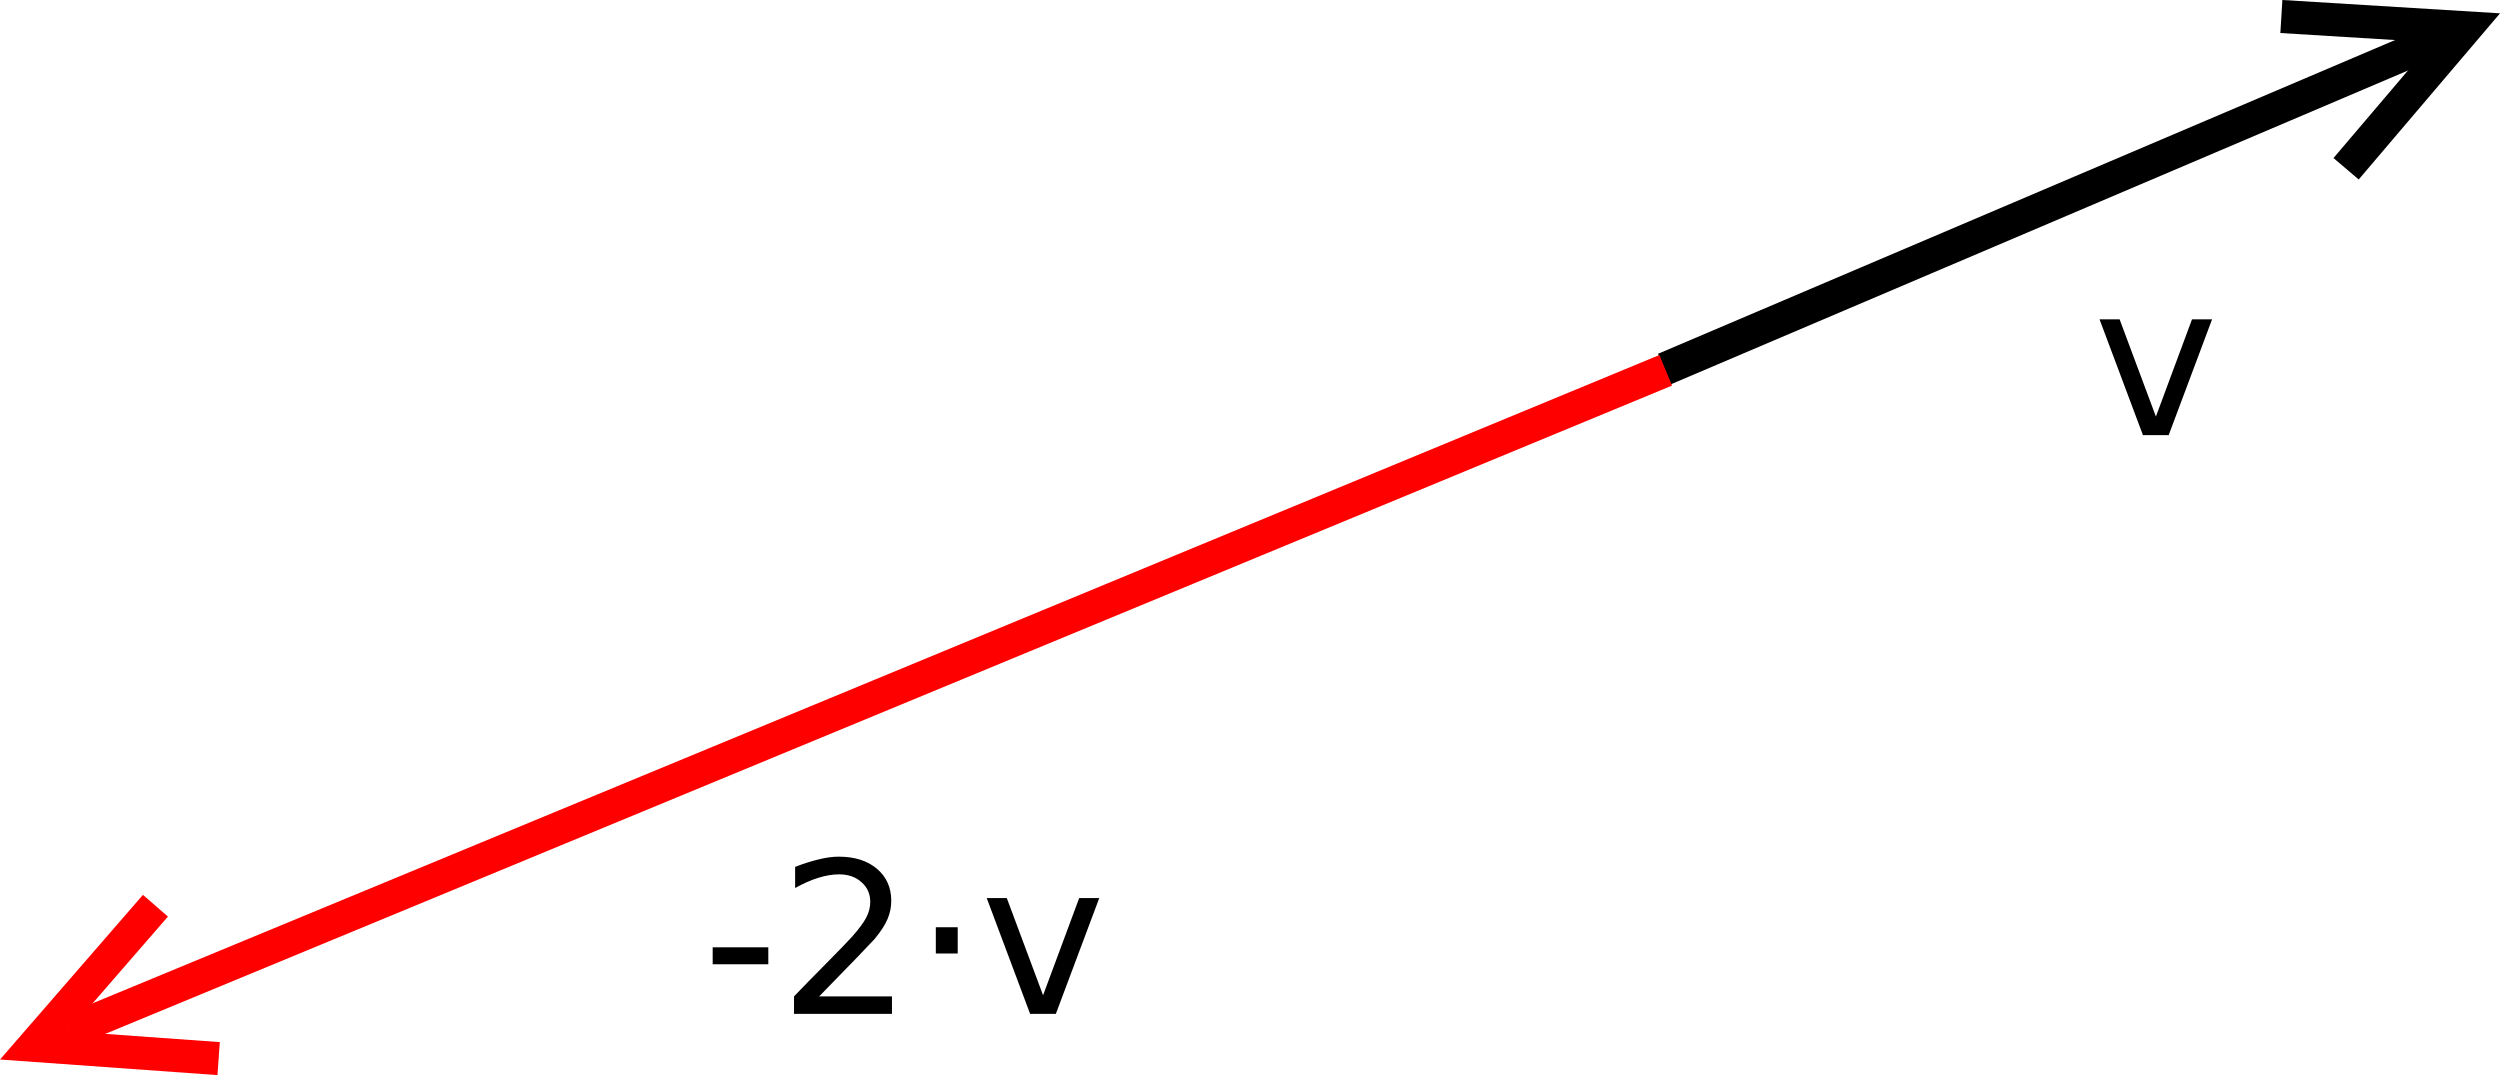
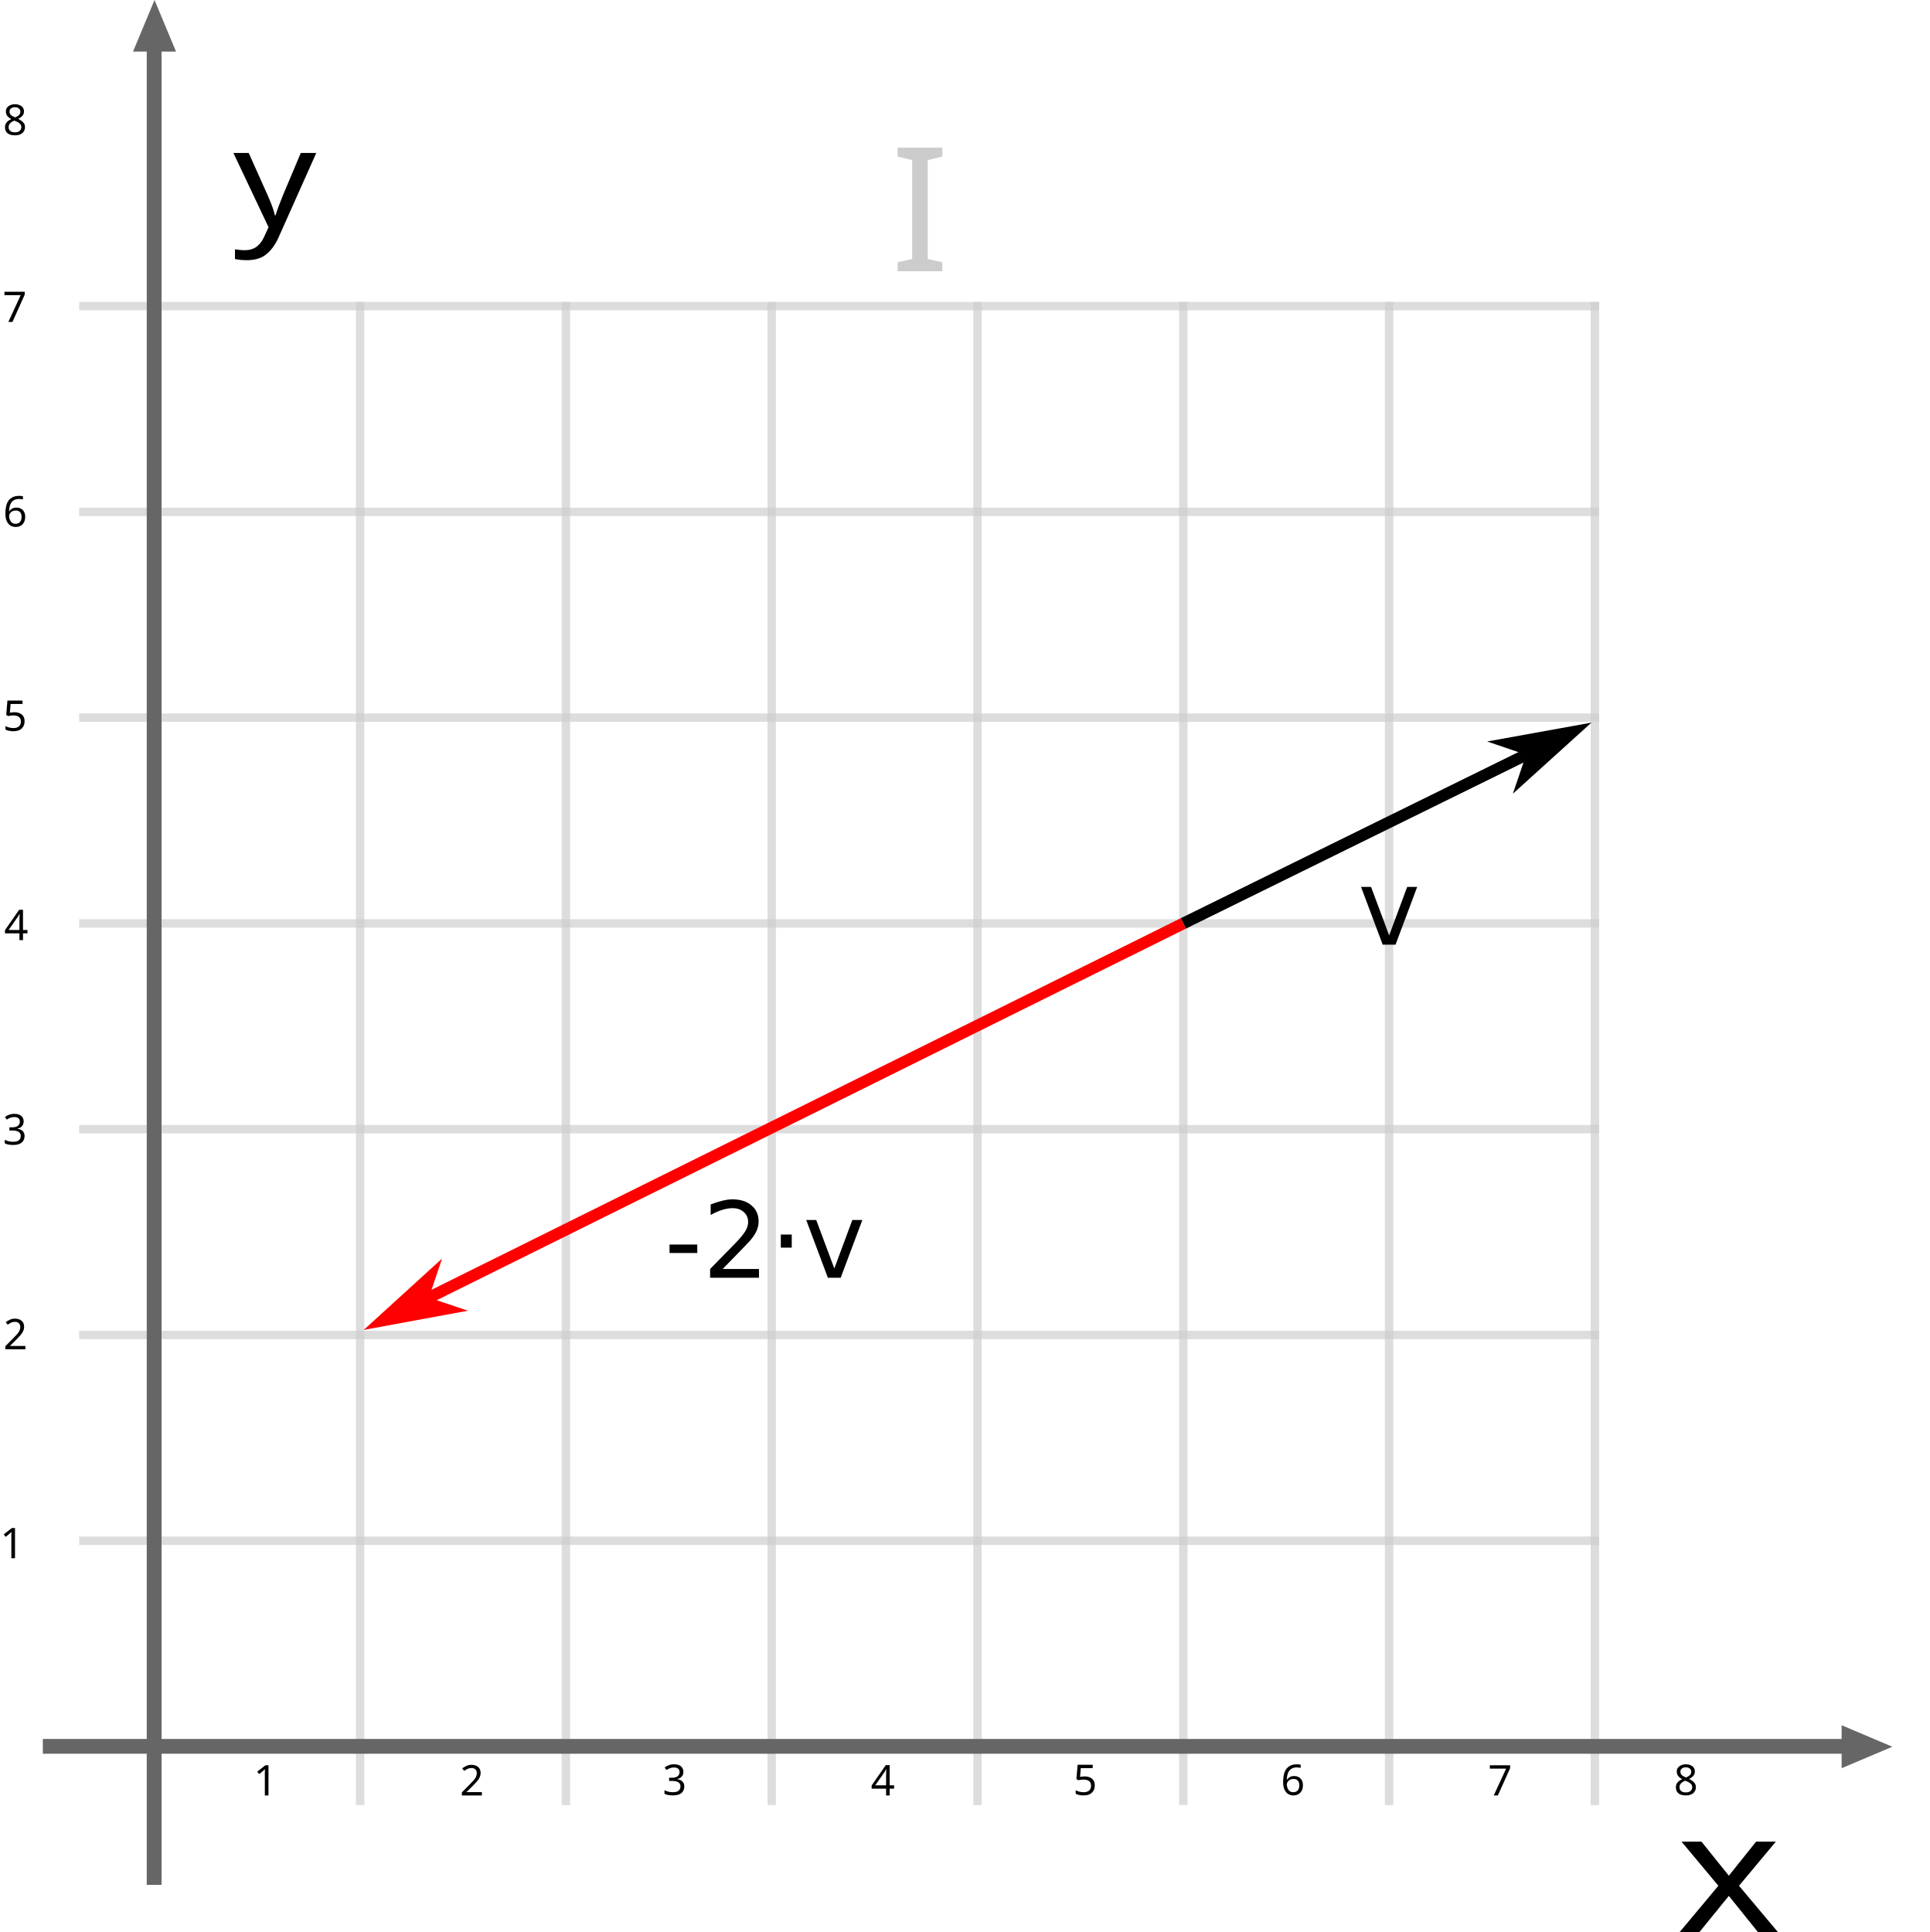
- <svg xmlns="http://www.w3.org/2000/svg" width="214.168pt" height="92.102pt" viewBox="0 0 214.168 92.102" version="1.1" id="svg366">
+ <svg xmlns="http://www.w3.org/2000/svg" width="331.4pt" height="331.91pt" viewBox="0 0 331.4 331.91" version="1.1" id="svg366">
  <defs id="defs333">
+     <marker style="overflow:visible" id="marker7110" refX="0" refY="0" orient="auto-start-reverse" markerWidth="8.75" markerHeight="5" viewBox="0 0 8.75 5" preserveAspectRatio="xMidYMid">
+       <path style="fill:context-stroke;fill-rule:evenodd;stroke:none" d="M 0,0 5,-5 -12.5,0 5,5 Z" id="path7108" transform="scale(-0.5)" />
+     </marker>
+     <marker style="overflow:visible" id="Arrow1L" refX="0" refY="0" orient="auto-start-reverse" markerWidth="8.75" markerHeight="5" viewBox="0 0 8.75 5" preserveAspectRatio="xMidYMid">
+       <path style="fill:context-stroke;fill-rule:evenodd;stroke:none" d="M 0,0 5,-5 -12.5,0 5,5 Z" id="arrow1L" transform="scale(-0.5)" />
+     </marker>
    <g id="g319">
      <symbol overflow="visible" id="glyph0-0">
-         <path style="stroke:none;" d="M 0.906 3.203 L 0.906 -12.797 L 9.969 -12.797 L 9.969 3.203 Z M 1.922 2.203 L 8.969 2.203 L 8.969 -11.766 L 1.922 -11.766 Z M 1.922 2.203 " id="path304" />
+         <path style="stroke:none" d="m 0.906,3.203 v -16 h 9.062 v 16 z m 1.016,-1 H 8.969 v -13.969 H 1.922 Z m 0,0" id="path304" />
      </symbol>
      <symbol overflow="visible" id="glyph0-1">
-         <path style="stroke:none;" d="M 0.547 -9.922 L 2.266 -9.922 L 5.375 -1.594 L 8.469 -9.922 L 10.188 -9.922 L 6.469 0 L 4.266 0 Z M 0.547 -9.922 " id="path307" />
+         <path style="stroke:none" d="m 0.547,-9.922 h 1.719 L 5.375,-1.594 8.469,-9.922 H 10.188 L 6.469,0 H 4.266 Z m 0,0" id="path307" />
      </symbol>
      <symbol overflow="visible" id="glyph0-2">
-         <path style="stroke:none;" d="M 0.891 -5.703 L 5.656 -5.703 L 5.656 -4.25 L 0.891 -4.25 Z M 0.891 -5.703 " id="path310" />
+         <path style="stroke:none" d="M 0.891,-5.703 H 5.656 V -4.25 H 0.891 Z m 0,0" id="path310" />
      </symbol>
      <symbol overflow="visible" id="glyph0-3">
-         <path style="stroke:none;" d="M 3.484 -1.5 L 9.719 -1.5 L 9.719 0 L 1.328 0 L 1.328 -1.5 C 2.004 -2.207 2.926 -3.148 4.094 -4.328 C 5.27 -5.516 6.008 -6.281 6.312 -6.625 C 6.883 -7.27 7.285 -7.812 7.516 -8.25 C 7.742 -8.695 7.859 -9.141 7.859 -9.578 C 7.859 -10.273 7.609 -10.844 7.109 -11.281 C 6.617 -11.727 5.977 -11.953 5.188 -11.953 C 4.625 -11.953 4.031 -11.852 3.406 -11.656 C 2.789 -11.469 2.129 -11.176 1.422 -10.781 L 1.422 -12.594 C 2.141 -12.875 2.812 -13.086 3.438 -13.234 C 4.062 -13.391 4.633 -13.469 5.156 -13.469 C 6.52 -13.469 7.609 -13.125 8.422 -12.438 C 9.242 -11.75 9.656 -10.832 9.656 -9.688 C 9.656 -9.145 9.551 -8.629 9.344 -8.141 C 9.145 -7.648 8.773 -7.078 8.234 -6.422 C 8.086 -6.254 7.617 -5.758 6.828 -4.938 C 6.035 -4.125 4.922 -2.977 3.484 -1.5 Z M 3.484 -1.5 " id="path313" />
+         <path style="stroke:none" d="M 3.484,-1.5 H 9.719 V 0 H 1.328 V -1.5 C 2.004,-2.207 2.926,-3.148 4.094,-4.328 5.27,-5.516 6.008,-6.281 6.312,-6.625 6.883,-7.27 7.285,-7.812 7.516,-8.25 c 0.227,-0.445 0.344,-0.891 0.344,-1.328 0,-0.695 -0.25,-1.266 -0.75,-1.703 -0.492,-0.445 -1.133,-0.672 -1.922,-0.672 -0.562,0 -1.156,0.102 -1.781,0.297 -0.617,0.188 -1.277,0.48 -1.984,0.875 v -1.812 c 0.719,-0.281 1.391,-0.492 2.016,-0.641 0.625,-0.156 1.195,-0.234 1.719,-0.234 1.363,0 2.453,0.344 3.266,1.031 0.82,0.688 1.234,1.605 1.234,2.75 0,0.543 -0.105,1.059 -0.312,1.547 -0.199,0.492 -0.57,1.062 -1.109,1.719 C 8.086,-6.254 7.617,-5.758 6.828,-4.938 6.035,-4.125 4.922,-2.977 3.484,-1.5 Z m 0,0" id="path313" />
      </symbol>
      <symbol overflow="visible" id="glyph0-4">
-         <path style="stroke:none;" d="M 1.938 -7.422 L 3.812 -7.422 L 3.812 -5.172 L 1.938 -5.172 Z M 1.938 -7.422 " id="path316" />
+         <path style="stroke:none" d="m 1.938,-7.422 h 1.875 v 2.25 h -1.875 z m 0,0" id="path316" />
      </symbol>
    </g>
    <clipPath id="clip1">
-       <path d="M 102 0 L 214.168 0 L 214.168 72 L 102 72 Z M 102 0 " id="path321" />
+       <path d="M 102,0 H 214.168 V 72 H 102 Z m 0,0" id="path321" />
    </clipPath>
    <clipPath id="clip2">
-       <path d="M 155 0 L 214.168 0 L 214.168 55 L 155 55 Z M 155 0 " id="path324" />
+       <path d="m 155,0 h 59.168 V 55 H 155 Z m 0,0" id="path324" />
    </clipPath>
    <clipPath id="clip3">
-       <path d="M 0 0 L 183 0 L 183 92.102 L 0 92.102 Z M 0 0 " id="path327" />
+       <path d="M 0,0 H 183 V 92.102 H 0 Z m 0,0" id="path327" />
    </clipPath>
    <clipPath id="clip4">
-       <path d="M 0 37 L 59 37 L 59 92.102 L 0 92.102 Z M 0 37 " id="path330" />
+       <path d="M 0,37 H 59 V 92.102 H 0 Z m 0,0" id="path330" />
    </clipPath>
  </defs>
-   <g clip-path="url(#clip1)" clip-rule="nonzero" id="g337">
-     <path style="fill:none;stroke:#000000;stroke-width:2.835;stroke-linecap:butt;stroke-linejoin:miter;stroke-miterlimit:10;stroke-opacity:1" d="M 142.594,31.613 208.34,3.625" id="path335" />
+   <g style="fill:#000000;fill-opacity:1" id="g363" transform="translate(302.8976,127.4091)">
+     <g id="use357" transform="translate(66.69332,86.85613)" />
+     <g id="g4180" transform="translate(-295.5389,-127.4091)">
+       <rect id="rect5041-8-0" style="opacity:0.673;fill:#cccccc;stroke-width:0.52" height="258.239" width="1.444" y="51.867" x="53.771" />
+       <rect id="rect5041-6-1" style="opacity:0.673;fill:#cccccc;stroke-width:0.52" height="258.239" width="1.444" y="51.867" x="89.124" />
+       <rect id="rect5041-0-6" style="opacity:0.673;fill:#cccccc;stroke-width:0.52" height="258.239" width="1.444" y="51.867" x="124.469" />
+       <rect id="rect5041-2-5" style="opacity:0.673;fill:#cccccc;stroke-width:0.52" height="258.239" width="1.444" y="51.867" x="159.822" />
+       <rect id="rect5041-4-7" style="opacity:0.673;fill:#cccccc;stroke-width:0.52" height="258.239" width="1.444" y="51.867" x="195.175" />
+       <rect id="rect5041-86-5" style="opacity:0.673;fill:#cccccc;stroke-width:0.52" height="258.239" width="1.444" y="51.867" x="230.52" />
+       <rect id="rect5041-5-4" style="opacity:0.673;fill:#cccccc;stroke-width:0.52" height="258.239" width="1.444" y="51.867" x="265.873" />
+       <rect id="rect5041-00-9" style="opacity:0.673;fill:#cccccc;stroke-width:0.52" transform="rotate(90)" height="261.075" width="1.444" y="-267.314" x="51.867" />
+       <rect id="rect5041-61-7" style="opacity:0.673;fill:#cccccc;stroke-width:0.52" transform="rotate(90)" height="261.075" width="1.444" y="-267.314" x="87.217" />
+       <rect id="rect5041-3-6" style="opacity:0.673;fill:#cccccc;stroke-width:0.52" transform="rotate(90)" height="261.075" width="1.444" y="-267.314" x="122.568" />
+       <rect id="rect5041-89-2" style="opacity:0.673;fill:#cccccc;stroke-width:0.52" transform="rotate(90)" height="261.075" width="1.444" y="-267.314" x="157.918" />
+       <rect id="rect5041-42-9" style="opacity:0.673;fill:#cccccc;stroke-width:0.52" transform="rotate(90)" height="261.075" width="1.444" y="-267.314" x="193.269" />
+       <rect id="rect5041-097-5" style="opacity:0.673;fill:#cccccc;stroke-width:0.52" transform="rotate(90)" height="261.075" width="1.444" y="-267.314" x="228.619" />
+       <rect id="rect5041-37-2" style="opacity:0.673;fill:#cccccc;stroke-width:0.52" transform="rotate(90)" height="261.075" width="1.444" y="-267.314" x="263.969" />
+       <text id="text3867-9" style="font-size:9px;line-height:0%;font-family:sans-serif;letter-spacing:0px;word-spacing:0px;fill:#000000;stroke-width:0.75" xml:space="preserve" transform="scale(1.085977,0.9208302)" y="42.349" x="30.11">
+         <tspan id="tspan3869-5" x="30.11" y="42.349" style="font-size:25.765px;line-height:1.25;font-family:sans-serif;stroke-width:0.75">y</tspan>
+       </text>
+       <text id="text3892-3" style="font-size:9px;line-height:0%;font-family:Andalus;letter-spacing:0px;word-spacing:0px;fill:#cccccc;stroke-width:0.75" xml:space="preserve" y="46.598" x="145.638">
+         <tspan id="tspan3894-34" x="145.638" y="46.598" style="font-size:29.727px;line-height:1.25;stroke-width:0.75">I</tspan>
+       </text>
+       <text id="text3939-1-36" style="font-size:9px;line-height:0%;font-family:sans-serif;letter-spacing:0px;word-spacing:0px;fill:#000000;stroke-width:0.75" xml:space="preserve" y="308.456" x="36.179">
+         <tspan id="tspan3941-1-1" x="36.179" y="308.456" style="font-size:7.261px;line-height:1.25;font-family:sans-serif;stroke-width:0.75">1</tspan>
+       </text>
+       <path id="path4331-4" style="color:#000000;text-indent:0;text-transform:none;fill:#666666;stroke-width:0.924" d="M 19.183,0 15.493,8.858 H 17.847 V 323.812 h 2.545 V 8.858 h 2.482 z" />
+       <path id="path4331-4-2" style="color:#000000;text-indent:0;text-transform:none;fill:#666666;stroke-width:0.916" d="m 317.688,300.081 -8.714,-3.691 v 2.355 H 0 v 2.545 h 308.975 v 2.482 z" />
+       <text id="text3939-1-3-8" style="font-size:9px;line-height:0%;font-family:sans-serif;letter-spacing:0px;word-spacing:0px;fill:#000000;stroke-width:0.75" xml:space="preserve" y="308.456" x="71.632">
+         <tspan id="tspan3941-1-8-6" x="71.632" y="308.456" style="font-size:7.261px;line-height:1.25;font-family:sans-serif;stroke-width:0.75">2</tspan>
+       </text>
+       <text id="text3939-1-3-7-2" style="font-size:9px;line-height:0%;font-family:sans-serif;letter-spacing:0px;word-spacing:0px;fill:#000000;stroke-width:0.75" xml:space="preserve" y="308.364" x="106.448">
+         <tspan id="tspan3941-1-8-4-1" x="106.448" y="308.364" style="font-size:7.261px;line-height:1.25;font-family:sans-serif;stroke-width:0.75">3</tspan>
+       </text>
+       <text id="text3939-1-3-2-4" style="font-size:9px;line-height:0%;font-family:sans-serif;letter-spacing:0px;word-spacing:0px;fill:#000000;stroke-width:0.75" xml:space="preserve" y="308.456" x="142.204">
+         <tspan id="tspan3941-1-8-7-6" x="142.204" y="308.456" style="font-size:7.261px;line-height:1.25;font-family:sans-serif;stroke-width:0.75">4</tspan>
+       </text>
+       <text id="text3939-1-3-2-7-2" style="font-size:9px;line-height:0%;font-family:sans-serif;letter-spacing:0px;word-spacing:0px;fill:#000000;stroke-width:0.75" xml:space="preserve" y="308.368" x="176.958">
+         <tspan id="tspan3941-1-8-7-9-91" x="176.958" y="308.368" style="font-size:7.261px;line-height:1.25;font-family:sans-serif;stroke-width:0.75">5</tspan>
+       </text>
+       <text id="text3939-1-3-2-3-5" style="font-size:9px;line-height:0%;font-family:sans-serif;letter-spacing:0px;word-spacing:0px;fill:#000000;stroke-width:0.75" xml:space="preserve" y="308.368" x="212.632">
+         <tspan id="tspan3941-1-8-7-1-0" x="212.632" y="308.368" style="font-size:7.261px;line-height:1.25;font-family:sans-serif;stroke-width:0.75">6</tspan>
+       </text>
+       <text id="text3939-1-3-2-9-3" style="font-size:9px;line-height:0%;font-family:sans-serif;letter-spacing:0px;word-spacing:0px;fill:#000000;stroke-width:0.75" xml:space="preserve" y="308.456" x="248.233">
+         <tspan id="tspan3941-1-8-7-8-64" x="248.233" y="308.456" style="font-size:7.261px;line-height:1.25;font-family:sans-serif;stroke-width:0.75">7</tspan>
+       </text>
+       <text id="text3939-1-3-2-6-9" style="font-size:9px;line-height:0%;font-family:sans-serif;letter-spacing:0px;word-spacing:0px;fill:#000000;stroke-width:0.75" xml:space="preserve" y="308.368" x="280.142">
+         <tspan id="tspan3941-1-8-7-5-2" x="280.142" y="308.368" style="font-size:7.261px;line-height:1.25;font-family:sans-serif;stroke-width:0.75">8</tspan>
+       </text>
+       <text id="text3939-1-36-3" style="font-size:9px;line-height:0%;font-family:sans-serif;letter-spacing:0px;word-spacing:0px;fill:#000000;stroke-width:0.75" xml:space="preserve" y="267.696" x="-7.359">
+         <tspan id="tspan3941-1-1-0" x="-7.359" y="267.696" style="font-size:7.261px;line-height:1.25;font-family:sans-serif;stroke-width:0.75">1</tspan>
+       </text>
+       <text id="text3939-1-36-3-3" style="font-size:9px;line-height:0%;font-family:sans-serif;letter-spacing:0px;word-spacing:0px;fill:#000000;stroke-width:0.75" xml:space="preserve" y="231.806" x="-6.781">
+         <tspan id="tspan3941-1-1-0-8" x="-6.781" y="231.806" style="font-size:7.261px;line-height:1.25;font-family:sans-serif;stroke-width:0.75">2</tspan>
+       </text>
+       <text id="text3939-1-36-3-2" style="font-size:9px;line-height:0%;font-family:sans-serif;letter-spacing:0px;word-spacing:0px;fill:#000000;stroke-width:0.75" xml:space="preserve" y="196.62" x="-6.873">
+         <tspan id="tspan3941-1-1-0-5" x="-6.873" y="196.62" style="font-size:7.261px;line-height:1.25;font-family:sans-serif;stroke-width:0.75">3</tspan>
+       </text>
+       <text id="text3939-1-36-3-20" style="font-size:9px;line-height:0%;font-family:sans-serif;letter-spacing:0px;word-spacing:0px;fill:#000000;stroke-width:0.75" xml:space="preserve" y="161.516" x="-6.66">
+         <tspan id="tspan3941-1-1-0-3" x="-6.66" y="161.516" style="font-size:7.261px;line-height:1.25;font-family:sans-serif;stroke-width:0.75">4</tspan>
+       </text>
+       <text id="text3939-1-36-3-7" style="font-size:9px;line-height:0%;font-family:sans-serif;letter-spacing:0px;word-spacing:0px;fill:#000000;stroke-width:0.75" xml:space="preserve" y="125.546" x="-6.869">
+         <tspan id="tspan3941-1-1-0-2" x="-6.869" y="125.546" style="font-size:7.261px;line-height:1.25;font-family:sans-serif;stroke-width:0.75">5</tspan>
+       </text>
+       <text id="text3939-1-36-3-9" style="font-size:9px;line-height:0%;font-family:sans-serif;letter-spacing:0px;word-spacing:0px;fill:#000000;stroke-width:0.75" xml:space="preserve" y="90.452" x="-6.841">
+         <tspan id="tspan3941-1-1-0-7" x="-6.841" y="90.452" style="font-size:7.261px;line-height:1.25;font-family:sans-serif;stroke-width:0.75">6</tspan>
+       </text>
+       <text id="text3939-1-36-3-5" style="font-size:9px;line-height:0%;font-family:sans-serif;letter-spacing:0px;word-spacing:0px;fill:#000000;stroke-width:0.75" xml:space="preserve" y="55.312" x="-6.912">
+         <tspan id="tspan3941-1-1-0-34" x="-6.912" y="55.312" style="font-size:7.261px;line-height:1.25;font-family:sans-serif;stroke-width:0.75">7</tspan>
+       </text>
+       <text id="text3939-1-36-3-32" style="font-size:9px;line-height:0%;font-family:sans-serif;letter-spacing:0px;word-spacing:0px;fill:#000000;stroke-width:0.75" xml:space="preserve" y="23.172" x="-6.862">
+         <tspan id="tspan3941-1-1-0-1" x="-6.862" y="23.172" style="font-size:7.261px;line-height:1.25;font-family:sans-serif;stroke-width:0.75">8</tspan>
+       </text>
+       <text id="text3867-9-3" style="font-size:9px;line-height:0%;font-family:sans-serif;letter-spacing:0px;word-spacing:0px;fill:#000000;stroke-width:0.75" xml:space="preserve" transform="scale(1.085977,0.9208302)" y="360.447" x="258.345">
+         <tspan id="tspan3869-5-3" x="258.345" y="360.447" style="font-size:31.458px;line-height:1.25;font-family:sans-serif;stroke-width:0.75">x</tspan>
+       </text>
+     </g>
+     <path style="fill:none;stroke:#000000;stroke-width:2;stroke-linecap:butt;stroke-linejoin:miter;stroke-dasharray:none;stroke-opacity:1;marker-end:url(#Arrow1L)" d="M -99.642,31.231 -40.757,2.254" id="path6721" />
+     <path style="fill:none;stroke:#ff0000;stroke-width:2;stroke-linecap:butt;stroke-linejoin:miter;stroke-dasharray:none;stroke-opacity:1;marker-end:url(#marker7110)" d="M -99.642,31.231 -229.224,95.509" id="path7106" />
+     <g id="g6313" transform="translate(-248.9446,5.245069)">
+       <g id="use355" transform="translate(60.16235,86.85613)">
+         <path style="stroke:none" d="M 0.891,-5.703 H 5.656 V -4.25 H 0.891 Z m 0,0" id="path4679" />
+       </g>
+       <path style="fill:#000000;fill-opacity:1;stroke:none" d="M 3.484,-1.5 H 9.719 V 0 H 1.328 V -1.5 C 2.004,-2.207 2.926,-3.148 4.094,-4.328 5.27,-5.516 6.008,-6.281 6.312,-6.625 6.883,-7.27 7.285,-7.812 7.516,-8.25 c 0.227,-0.445 0.344,-0.891 0.344,-1.328 0,-0.695 -0.25,-1.266 -0.75,-1.703 -0.492,-0.445 -1.133,-0.672 -1.922,-0.672 -0.562,0 -1.156,0.102 -1.781,0.297 -0.617,0.188 -1.277,0.48 -1.984,0.875 v -1.812 c 0.719,-0.281 1.391,-0.492 2.016,-0.641 0.625,-0.156 1.195,-0.234 1.719,-0.234 1.363,0 2.453,0.344 3.266,1.031 0.82,0.688 1.234,1.605 1.234,2.75 0,0.543 -0.105,1.059 -0.312,1.547 -0.199,0.492 -0.57,1.062 -1.109,1.719 C 8.086,-6.254 7.617,-5.758 6.828,-4.938 6.035,-4.125 4.922,-2.977 3.484,-1.5 Z m 0,0" id="path4683" transform="translate(66.69332,86.85613)" />
+       <g id="use359" transform="translate(78.23138,86.85613)">
+         <path style="stroke:none" d="m 1.938,-7.422 h 1.875 v 2.25 h -1.875 z m 0,0" id="path4687" />
+       </g>
+       <g id="use361" transform="translate(83.98227,86.85613)">
+         <path style="stroke:none" d="m 0.547,-9.922 h 1.719 L 5.375,-1.594 8.469,-9.922 H 10.188 L 6.469,0 H 4.266 Z m 0,0" id="path4691" />
+       </g>
+     </g>
  </g>
-   <g clip-path="url(#clip2)" clip-rule="nonzero" id="g341">
-     <path style="fill:none;stroke:#000000;stroke-width:2.835;stroke-linecap:butt;stroke-linejoin:miter;stroke-miterlimit:10;stroke-opacity:1" d="M 200.984,14.457 211.254,2.383 195.438,1.414" id="path339" />
-   </g>
-   <g clip-path="url(#clip3)" clip-rule="nonzero" id="g345">
-     <path style="fill:none;stroke:#ff0000;stroke-width:2.835;stroke-linecap:butt;stroke-linejoin:miter;stroke-miterlimit:10;stroke-opacity:1" d="M 5.855,88.344 142.695,31.723" id="path343" />
-   </g>
-   <g clip-path="url(#clip4)" clip-rule="nonzero" id="g349">
-     <path style="fill:none;stroke:#ff0000;stroke-width:2.835;stroke-linecap:butt;stroke-linejoin:miter;stroke-miterlimit:10;stroke-opacity:1" d="M 13.316,77.59 2.93,89.555 18.73,90.688" id="path347" />
-   </g>
-   <g style="fill:#000000;fill-opacity:1" id="g353">
+   <g style="fill:#000000;fill-opacity:1" id="g353" transform="translate(53.9229,125.0142)">
    <g id="use351" transform="translate(179.3147,37.278)">
      <path style="stroke:none" d="m 0.547,-9.922 h 1.719 L 5.375,-1.594 8.469,-9.922 H 10.188 L 6.469,0 H 4.266 Z m 0,0" id="path4675" />
    </g>
  </g>
-   <g style="fill:#000000;fill-opacity:1" id="g363">
-     <g id="use355" transform="translate(60.16235,86.85613)">
-       <path style="stroke:none" d="M 0.891,-5.703 H 5.656 V -4.25 H 0.891 Z m 0,0" id="path4679" />
-     </g>
-     <g id="use357" transform="translate(66.69332,86.85613)">
-       <path style="stroke:none" d="M 3.484,-1.5 H 9.719 V 0 H 1.328 V -1.5 C 2.004,-2.207 2.926,-3.148 4.094,-4.328 5.27,-5.516 6.008,-6.281 6.312,-6.625 6.883,-7.27 7.285,-7.812 7.516,-8.25 c 0.227,-0.445 0.344,-0.891 0.344,-1.328 0,-0.695 -0.25,-1.266 -0.75,-1.703 -0.492,-0.445 -1.133,-0.672 -1.922,-0.672 -0.562,0 -1.156,0.102 -1.781,0.297 -0.617,0.188 -1.277,0.48 -1.984,0.875 v -1.812 c 0.719,-0.281 1.391,-0.492 2.016,-0.641 0.625,-0.156 1.195,-0.234 1.719,-0.234 1.363,0 2.453,0.344 3.266,1.031 0.82,0.688 1.234,1.605 1.234,2.75 0,0.543 -0.105,1.059 -0.312,1.547 -0.199,0.492 -0.57,1.062 -1.109,1.719 C 8.086,-6.254 7.617,-5.758 6.828,-4.938 6.035,-4.125 4.922,-2.977 3.484,-1.5 Z m 0,0" id="path4683" />
-     </g>
-     <g id="use359" transform="translate(78.23138,86.85613)">
-       <path style="stroke:none" d="m 1.938,-7.422 h 1.875 v 2.25 h -1.875 z m 0,0" id="path4687" />
-     </g>
-     <g id="use361" transform="translate(83.98227,86.85613)">
-       <path style="stroke:none" d="m 0.547,-9.922 h 1.719 L 5.375,-1.594 8.469,-9.922 H 10.188 L 6.469,0 H 4.266 Z m 0,0" id="path4691" />
-     </g>
-   </g>
</svg>
